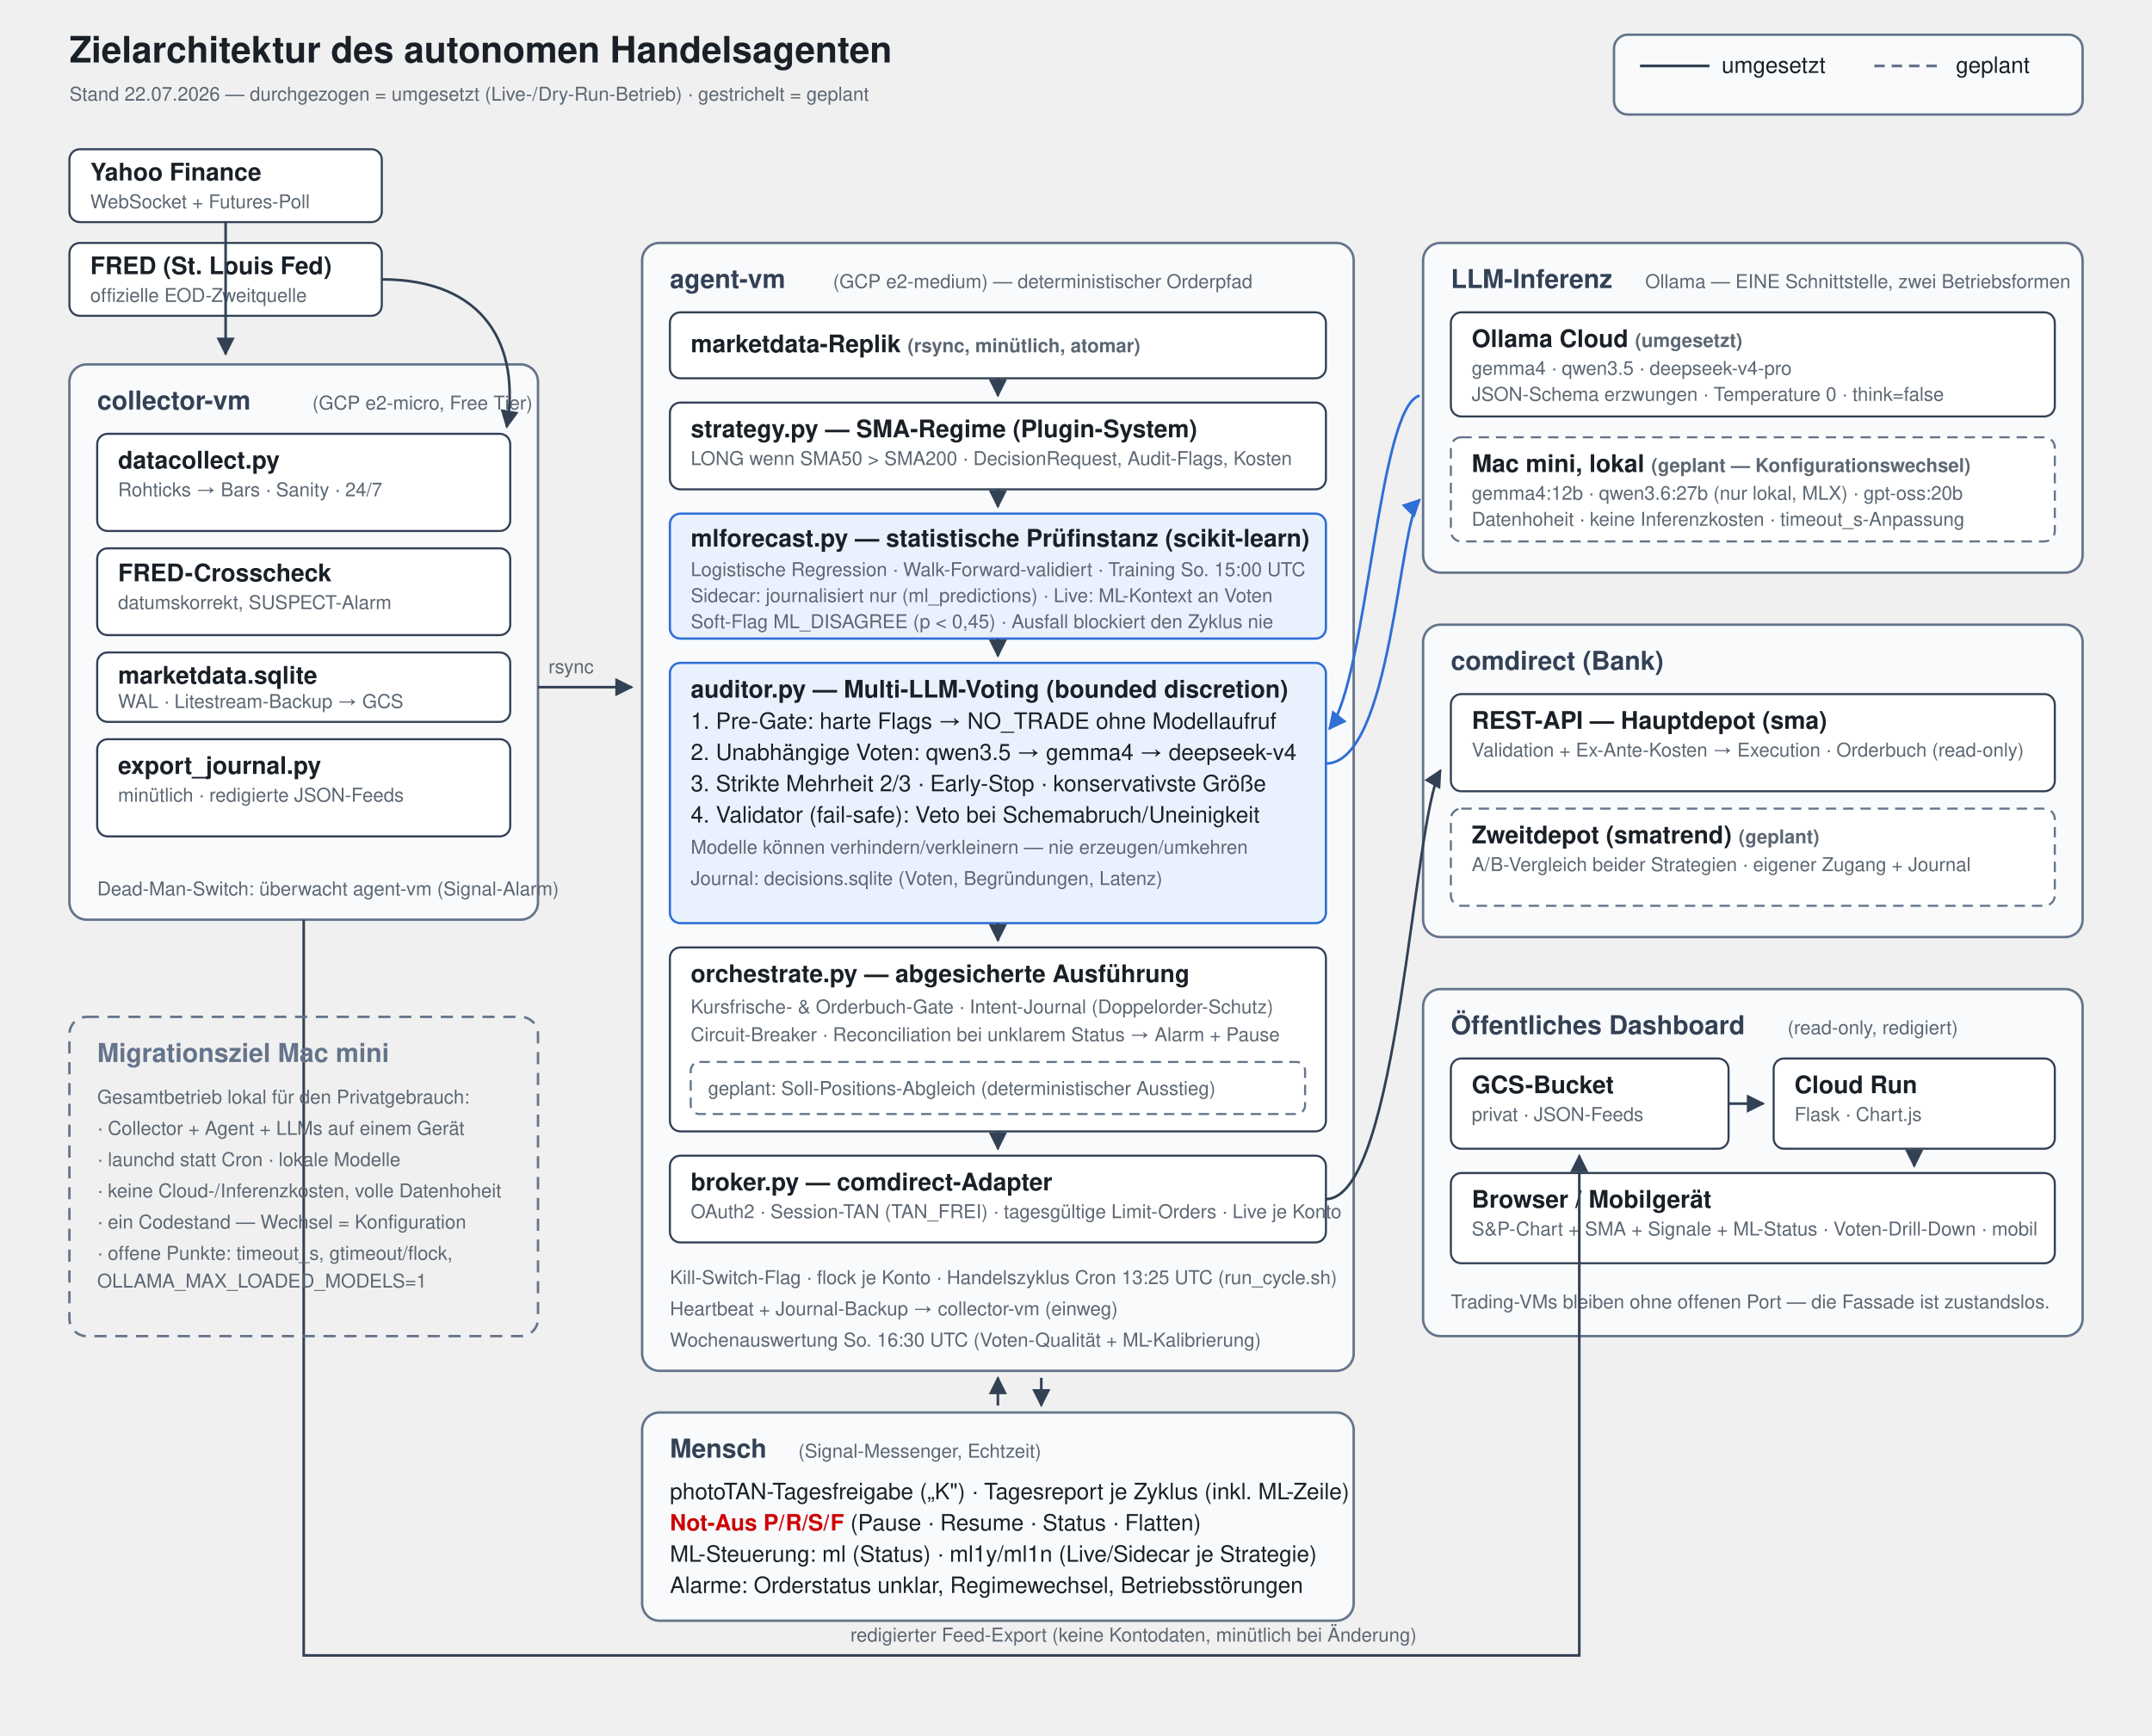
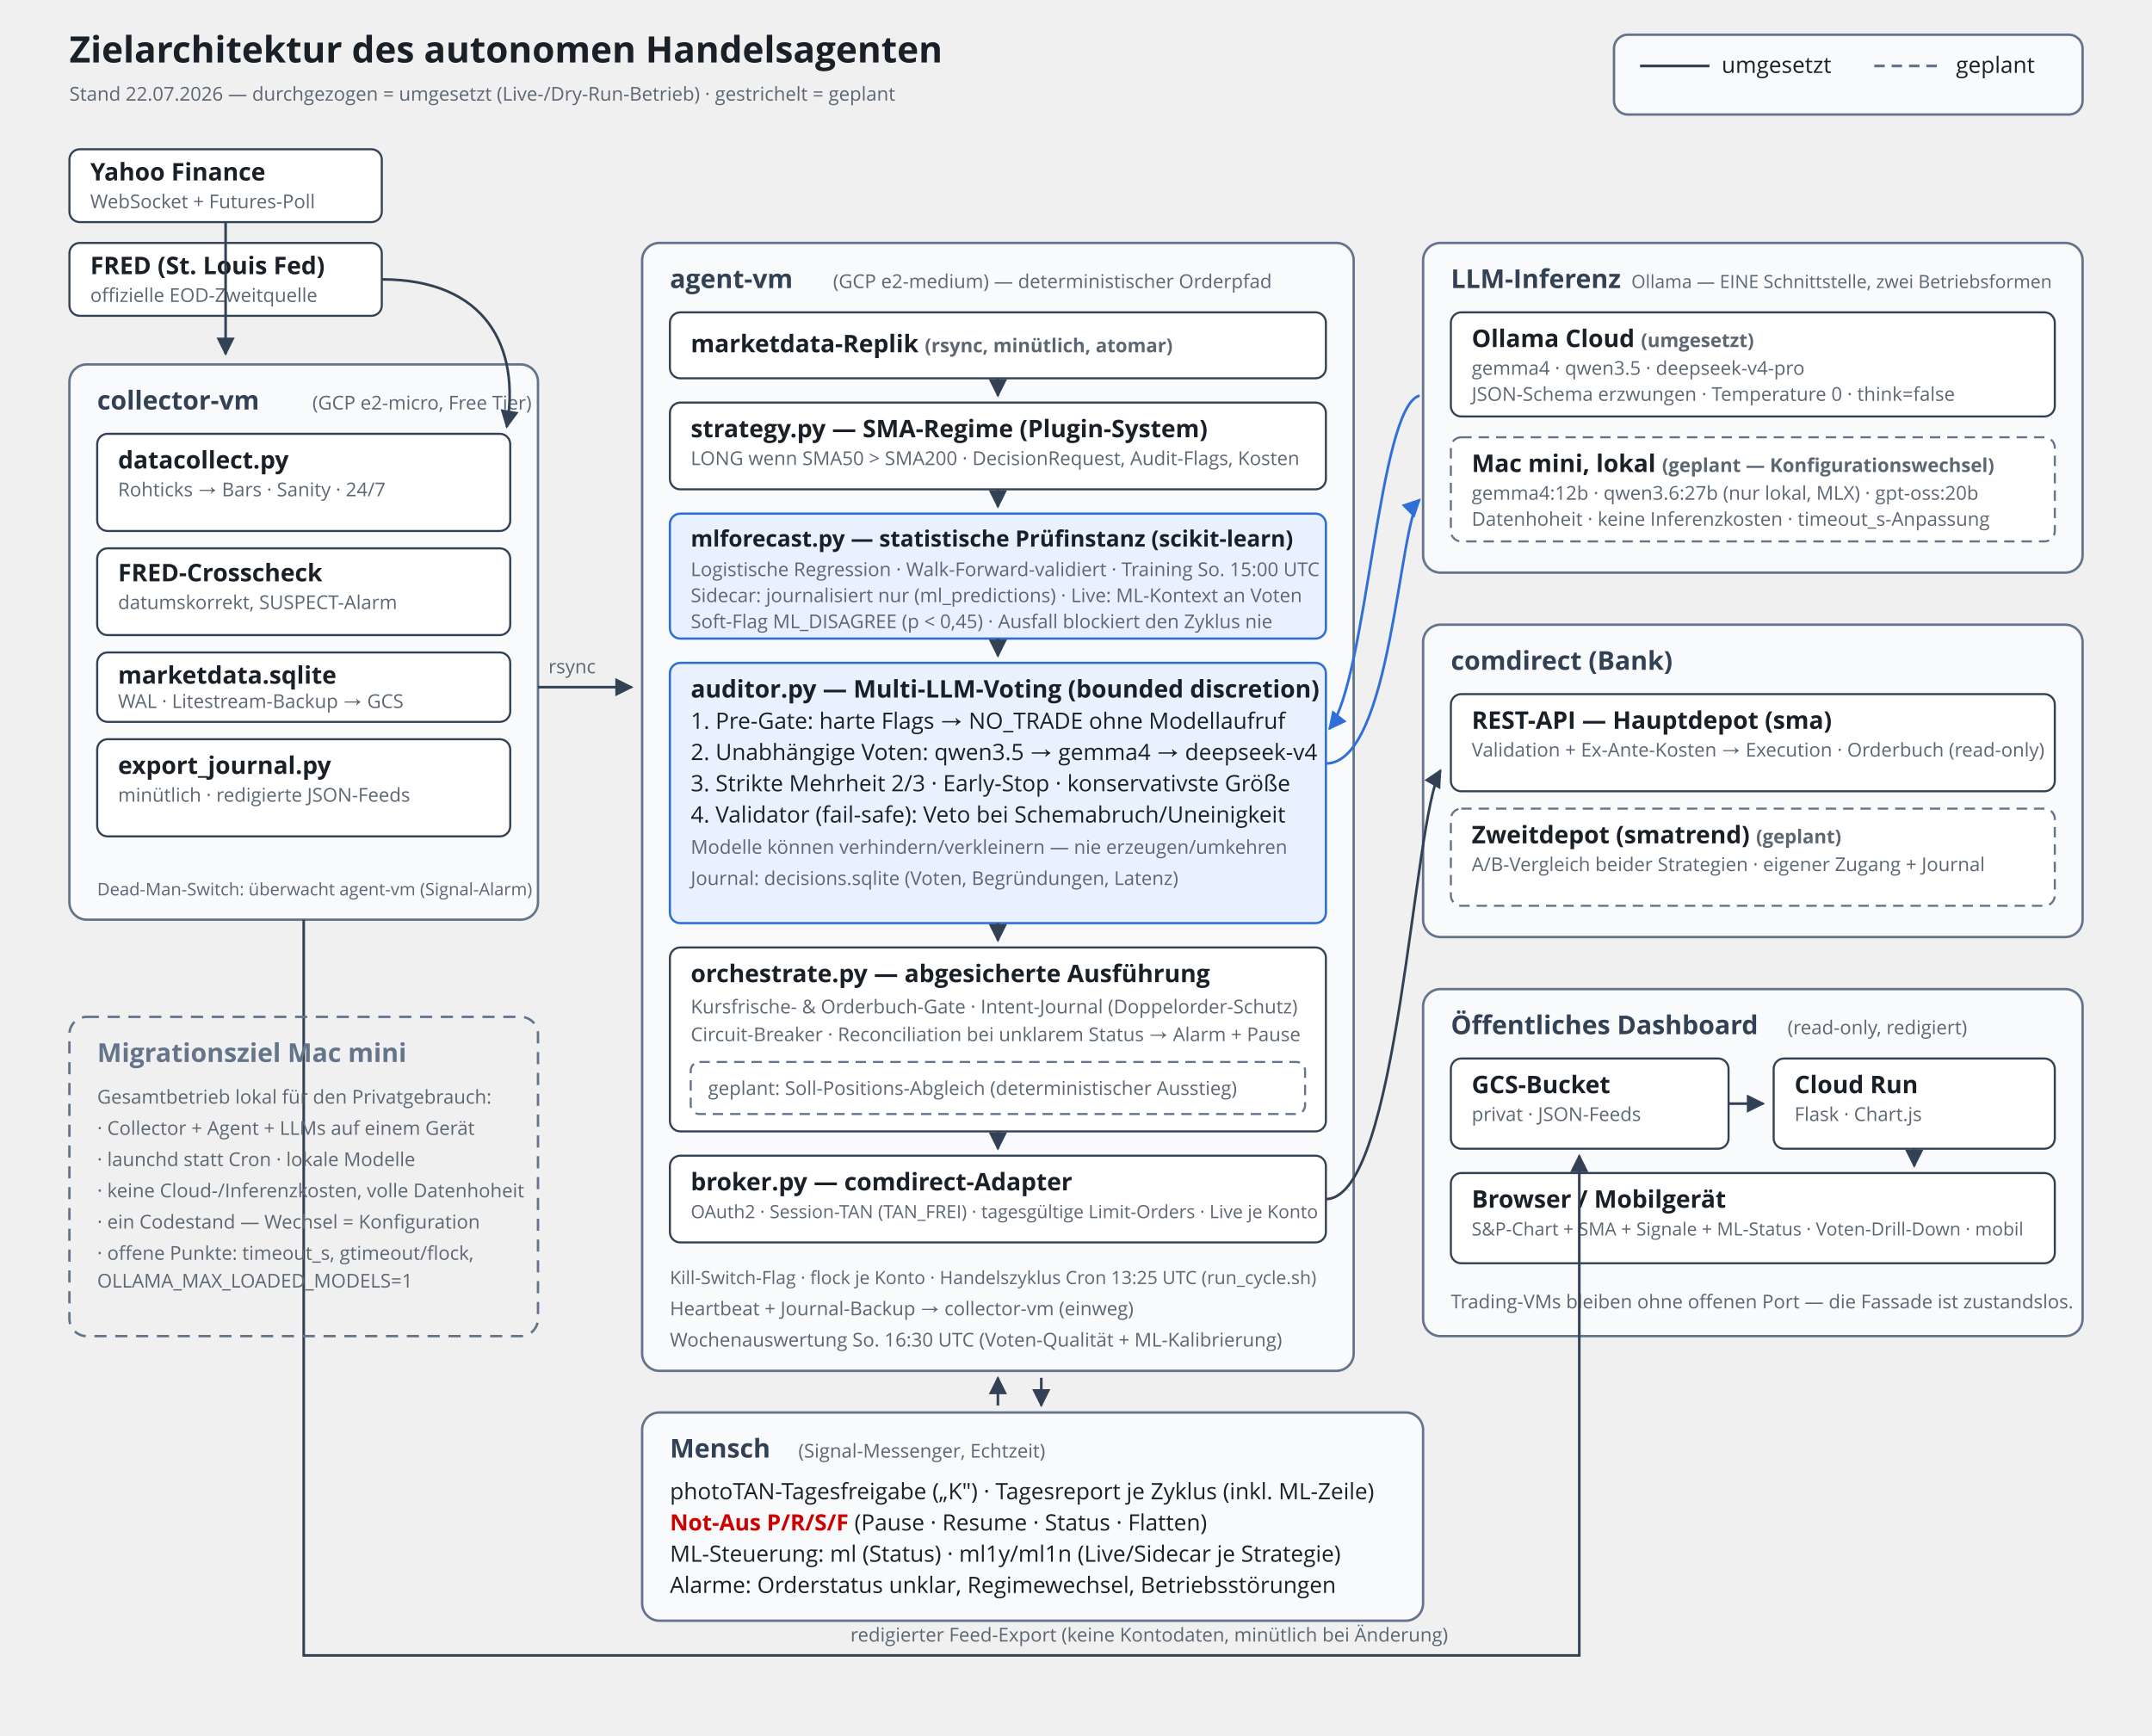
- <svg xmlns="http://www.w3.org/2000/svg" width="1240" height="1000" viewBox="0 0 1240 1000" font-family="Helvetica,Arial,sans-serif">
+ <svg xmlns="http://www.w3.org/2000/svg" width="1240" height="1000" viewBox="0 0 1240 1000" font-family="Open Sans,Helvetica,Arial,sans-serif">
  <defs>
    <marker id="arr" viewBox="0 0 10 10" refX="9" refY="5" markerWidth="7" markerHeight="7" orient="auto-start-reverse">
      <path d="M0,0 L10,5 L0,10 z" fill="#334155" />
    </marker>
    <marker id="arrb" viewBox="0 0 10 10" refX="9" refY="5" markerWidth="7" markerHeight="7" orient="auto-start-reverse">
      <path d="M0,0 L10,5 L0,10 z" fill="#2f6fd6" />
    </marker>
  </defs>
  <text x="40" y="36" font-size="21" font-weight="bold" fill="#1a2027">Zielarchitektur des autonomen Handelsagenten</text>
  <text x="40" y="58" fill="#5c6773" font-size="11px">Stand 22.07.2026 — durchgezogen = umgesetzt (Live-/Dry-Run-Betrieb) · gestrichelt = geplant</text>
  <g>
    <rect x="930" y="20" width="270" height="46" rx="8" fill="#f8fafc" stroke="#64748b" stroke-width="1.4" />
    <line x1="945" y1="38" x2="985" y2="38" stroke="#334155" stroke-width="1.6" />
    <text x="992" y="42" fill="#1a2027" font-size="13px">umgesetzt</text>
    <line x1="1080" y1="38" x2="1120" y2="38" stroke="#64748b" stroke-width="1.6" stroke-dasharray="6 4" />
    <text x="1127" y="42" fill="#1a2027" font-size="13px">geplant</text>
  </g>
  <rect x="40" y="86" width="180" height="42" rx="6" fill="#ffffff" stroke="#334155" stroke-width="1.2" />
  <text x="52" y="104" fill="#1a2027" font-size="14px" font-weight="bold">Yahoo Finance</text>
  <text x="52" y="120" fill="#5c6773" font-size="11px">WebSocket + Futures-Poll</text>
  <rect x="40" y="140" width="180" height="42" rx="6" fill="#ffffff" stroke="#334155" stroke-width="1.2" />
  <text x="52" y="158" fill="#1a2027" font-size="14px" font-weight="bold">FRED (St. Louis Fed)</text>
  <text x="52" y="174" fill="#5c6773" font-size="11px">offizielle EOD-Zweitquelle</text>
  <rect x="40" y="210" width="270" height="320" rx="10" fill="#f8fafc" stroke="#64748b" stroke-width="1.4" />
  <text x="56" y="236" fill="#334155" font-size="15px" font-weight="bold">collector-vm</text>
  <text x="180" y="236" fill="#5c6773" font-size="11px">(GCP e2-micro, Free Tier)</text>
  <rect x="56" y="250" width="238" height="56" rx="6" fill="#ffffff" stroke="#334155" stroke-width="1.2" />
  <text x="68" y="270" fill="#1a2027" font-size="14px" font-weight="bold">datacollect.py</text>
  <text x="68" y="286" fill="#5c6773" font-size="11px">Rohticks → Bars · Sanity · 24/7</text>
  <rect x="56" y="316" width="238" height="50" rx="6" fill="#ffffff" stroke="#334155" stroke-width="1.2" />
  <text x="68" y="335" fill="#1a2027" font-size="14px" font-weight="bold">FRED-Crosscheck</text>
  <text x="68" y="351" fill="#5c6773" font-size="11px">datumskorrekt, SUSPECT-Alarm</text>
  <rect x="56" y="376" width="238" height="40" rx="6" fill="#ffffff" stroke="#334155" stroke-width="1.2" />
  <text x="68" y="394" fill="#1a2027" font-size="14px" font-weight="bold">marketdata.sqlite</text>
  <text x="68" y="408" fill="#5c6773" font-size="11px">WAL · Litestream-Backup → GCS</text>
  <rect x="56" y="426" width="238" height="56" rx="6" fill="#ffffff" stroke="#334155" stroke-width="1.2" />
  <text x="68" y="446" fill="#1a2027" font-size="14px" font-weight="bold">export_journal.py</text>
  <text x="68" y="462" fill="#5c6773" font-size="11px">minütlich · redigierte JSON-Feeds</text>
-   <text x="56" y="516" fill="#5c6773" font-size="11px">Dead-Man-Switch: überwacht agent-vm (Signal-Alarm)</text>
+   <text x="56" y="516" fill="#5c6773" font-size="10px">Dead-Man-Switch: überwacht agent-vm (Signal-Alarm)</text>
  <path stroke="#334155" stroke-width="1.5" fill="none" marker-end="url(#arr)" d="M130,128 L130,204" />
  <path stroke="#334155" stroke-width="1.5" fill="none" marker-end="url(#arr)" d="M220,161 C280,161 300,200 292,246" />
  <rect x="370" y="140" width="410" height="650" rx="10" fill="#f8fafc" stroke="#64748b" stroke-width="1.4" />
  <text x="386" y="166" fill="#334155" font-size="15px" font-weight="bold">agent-vm</text>
  <text x="480" y="166" fill="#5c6773" font-size="11px">(GCP e2-medium) — deterministischer Orderpfad</text>
  <rect x="386" y="180" width="378" height="38" rx="6" fill="#ffffff" stroke="#334155" stroke-width="1.2" />
  <text x="398" y="203" fill="#1a2027" font-size="14px" font-weight="bold">marketdata-Replik <tspan fill="#5c6773" font-size="11px">(rsync, minütlich, atomar)</tspan>
  </text>
  <rect x="386" y="232" width="378" height="50" rx="6" fill="#ffffff" stroke="#334155" stroke-width="1.2" />
  <text x="398" y="252" fill="#1a2027" font-size="14px" font-weight="bold">strategy.py — SMA-Regime (Plugin-System)</text>
  <text x="398" y="268" fill="#5c6773" font-size="11px">LONG wenn SMA50 &gt; SMA200 · DecisionRequest, Audit-Flags, Kosten</text>
  <rect x="386" y="296" width="378" height="72" rx="6" fill="#eaf1fe" stroke="#2f6fd6" stroke-width="1.3" />
-   <text x="398" y="315" fill="#1a2027" font-size="14px" font-weight="bold">mlforecast.py — statistische Prüfinstanz (scikit-learn)</text>
+   <text x="398" y="315" fill="#1a2027" font-size="13px" font-weight="bold">mlforecast.py — statistische Prüfinstanz (scikit-learn)</text>
  <text x="398" y="332" fill="#5c6773" font-size="11px">Logistische Regression · Walk-Forward-validiert · Training So. 15:00 UTC</text>
  <text x="398" y="347" fill="#5c6773" font-size="11px">Sidecar: journalisiert nur (ml_predictions) · Live: ML-Kontext an Voten</text>
  <text x="398" y="362" fill="#5c6773" font-size="11px">Soft-Flag ML_DISAGREE (p &lt; 0,45) · Ausfall blockiert den Zyklus nie</text>
  <rect x="386" y="382" width="378" height="150" rx="6" fill="#eaf1fe" stroke="#2f6fd6" stroke-width="1.3" />
  <text x="398" y="402" fill="#1a2027" font-size="14px" font-weight="bold">auditor.py — Multi-LLM-Voting (bounded discretion)</text>
  <text x="398" y="420" fill="#1a2027" font-size="13px">1. Pre-Gate: harte Flags → NO_TRADE ohne Modellaufruf</text>
  <text x="398" y="438" fill="#1a2027" font-size="13px">2. Unabhängige Voten: qwen3.5 → gemma4 → deepseek-v4</text>
  <text x="398" y="456" fill="#1a2027" font-size="13px">3. Strikte Mehrheit 2/3 · Early-Stop · konservativste Größe</text>
  <text x="398" y="474" fill="#1a2027" font-size="13px">4. Validator (fail-safe): Veto bei Schemabruch/Uneinigkeit</text>
  <text x="398" y="492" fill="#5c6773" font-size="11px">Modelle können verhindern/verkleinern — nie erzeugen/umkehren</text>
  <text x="398" y="510" fill="#5c6773" font-size="11px">Journal: decisions.sqlite (Voten, Begründungen, Latenz)</text>
  <rect x="386" y="546" width="378" height="106" rx="6" fill="#ffffff" stroke="#334155" stroke-width="1.2" />
  <text x="398" y="566" fill="#1a2027" font-size="14px" font-weight="bold">orchestrate.py — abgesicherte Ausführung</text>
  <text x="398" y="584" fill="#5c6773" font-size="11px">Kursfrische- &amp; Orderbuch-Gate · Intent-Journal (Doppelorder-Schutz)</text>
  <text x="398" y="600" fill="#5c6773" font-size="11px">Circuit-Breaker · Reconciliation bei unklarem Status → Alarm + Pause</text>
  <rect x="398" y="612" width="354" height="30" rx="5" fill="#ffffff" stroke="#64748b" stroke-width="1.2" stroke-dasharray="6 4" />
  <text x="408" y="631" fill="#5c6773" font-size="11px">geplant: Soll-Positions-Abgleich (deterministischer Ausstieg)</text>
  <rect x="386" y="666" width="378" height="50" rx="6" fill="#ffffff" stroke="#334155" stroke-width="1.2" />
  <text x="398" y="686" fill="#1a2027" font-size="14px" font-weight="bold">broker.py — comdirect-Adapter</text>
-   <text x="398" y="702" fill="#5c6773" font-size="11px">OAuth2 · Session-TAN (TAN_FREI) · tagesgültige Limit-Orders · Live je Konto</text>
-   <text x="386" y="740" fill="#5c6773" font-size="11px">Kill-Switch-Flag · flock je Konto · Handelszyklus Cron 13:25 UTC (run_cycle.sh)</text>
+   <text x="398" y="702" fill="#5c6773" font-size="10.5px">OAuth2 · Session-TAN (TAN_FREI) · tagesgültige Limit-Orders · Live je Konto</text>
+   <text x="386" y="740" fill="#5c6773" font-size="10.5px">Kill-Switch-Flag · flock je Konto · Handelszyklus Cron 13:25 UTC (run_cycle.sh)</text>
  <text x="386" y="758" fill="#5c6773" font-size="11px">Heartbeat + Journal-Backup → collector-vm (einweg)</text>
  <text x="386" y="776" fill="#5c6773" font-size="11px">Wochenauswertung So. 16:30 UTC (Voten-Qualität + ML-Kalibrierung)</text>
  <path stroke="#334155" stroke-width="1.5" fill="none" marker-end="url(#arr)" d="M310,396 L364,396" />
  <text x="316" y="388" fill="#5c6773" font-size="11px">rsync</text>
  <path stroke="#334155" stroke-width="1.5" fill="none" marker-end="url(#arr)" d="M575,218 L575,228" />
  <path stroke="#334155" stroke-width="1.5" fill="none" marker-end="url(#arr)" d="M575,282 L575,292" />
  <path stroke="#334155" stroke-width="1.5" fill="none" marker-end="url(#arr)" d="M575,368 L575,378" />
  <path stroke="#334155" stroke-width="1.5" fill="none" marker-end="url(#arr)" d="M575,532 L575,542" />
  <path stroke="#334155" stroke-width="1.5" fill="none" marker-end="url(#arr)" d="M575,652 L575,662" />
  <rect x="820" y="140" width="380" height="190" rx="10" fill="#f8fafc" stroke="#64748b" stroke-width="1.4" />
  <text x="836" y="166" fill="#334155" font-size="15px" font-weight="bold">LLM-Inferenz</text>
-   <text x="948" y="166" fill="#5c6773" font-size="11px">Ollama — EINE Schnittstelle, zwei Betriebsformen</text>
+   <text x="940" y="166" fill="#5c6773" font-size="10.5px">Ollama — EINE Schnittstelle, zwei Betriebsformen</text>
  <rect x="836" y="180" width="348" height="60" rx="6" fill="#ffffff" stroke="#334155" stroke-width="1.2" />
  <text x="848" y="200" fill="#1a2027" font-size="14px" font-weight="bold">Ollama Cloud <tspan fill="#5c6773" font-size="11px">(umgesetzt)</tspan>
  </text>
  <text x="848" y="216" fill="#5c6773" font-size="11px">gemma4 · qwen3.5 · deepseek-v4-pro</text>
  <text x="848" y="231" fill="#5c6773" font-size="11px">JSON-Schema erzwungen · Temperature 0 · think=false</text>
  <rect x="836" y="252" width="348" height="60" rx="6" fill="#ffffff" stroke="#64748b" stroke-width="1.2" stroke-dasharray="6 4" />
  <text x="848" y="272" fill="#1a2027" font-size="14px" font-weight="bold">Mac mini, lokal <tspan fill="#5c6773" font-size="11px">(geplant — Konfigurationswechsel)</tspan>
  </text>
  <text x="848" y="288" fill="#5c6773" font-size="11px">gemma4:12b · qwen3.6:27b (nur lokal, MLX) · gpt-oss:20b</text>
  <text x="848" y="303" fill="#5c6773" font-size="11px">Datenhoheit · keine Inferenzkosten · timeout_s-Anpassung</text>
  <path stroke="#2f6fd6" stroke-width="1.5" fill="none" marker-end="url(#arrb)" d="M764,440 C802,440 806,300 818,288" />
  <path stroke="#2f6fd6" stroke-width="1.5" fill="none" marker-end="url(#arrb)" d="M818,228 C794,234 788,392 766,420" />
  <rect x="820" y="360" width="380" height="180" rx="10" fill="#f8fafc" stroke="#64748b" stroke-width="1.4" />
  <text x="836" y="386" fill="#334155" font-size="15px" font-weight="bold">comdirect (Bank)</text>
  <rect x="836" y="400" width="348" height="56" rx="6" fill="#ffffff" stroke="#334155" stroke-width="1.2" />
  <text x="848" y="420" fill="#1a2027" font-size="14px" font-weight="bold">REST-API — Hauptdepot (sma)</text>
  <text x="848" y="436" fill="#5c6773" font-size="11px">Validation + Ex-Ante-Kosten → Execution · Orderbuch (read-only)</text>
  <rect x="836" y="466" width="348" height="56" rx="6" fill="#ffffff" stroke="#64748b" stroke-width="1.2" stroke-dasharray="6 4" />
  <text x="848" y="486" fill="#1a2027" font-size="14px" font-weight="bold">Zweitdepot (smatrend) <tspan fill="#5c6773" font-size="11px">(geplant)</tspan>
  </text>
  <text x="848" y="502" fill="#5c6773" font-size="11px">A/B-Vergleich beider Strategien · eigener Zugang + Journal</text>
  <path stroke="#334155" stroke-width="1.5" fill="none" marker-end="url(#arr)" d="M764,691 C806,691 814,472 830,444" />
-   <rect x="370" y="814" width="410" height="120" rx="10" fill="#f8fafc" stroke="#64748b" stroke-width="1.4" />
+   <rect x="370" y="814" width="450" height="120" rx="10" fill="#f8fafc" stroke="#64748b" stroke-width="1.4" />
  <text x="386" y="840" fill="#334155" font-size="15px" font-weight="bold">Mensch</text>
  <text x="460" y="840" fill="#5c6773" font-size="11px">(Signal-Messenger, Echtzeit)</text>
  <text x="386" y="864" fill="#1a2027" font-size="13px">photoTAN-Tagesfreigabe („K") · Tagesreport je Zyklus (inkl. ML-Zeile)</text>
  <text x="386" y="882" fill="#1a2027" font-size="13px">
    <tspan fill="#cd0100" font-weight="bold">Not-Aus P/R/S/F</tspan> (Pause · Resume · Status · Flatten)</text>
  <text x="386" y="900" fill="#1a2027" font-size="13px">ML-Steuerung: ml (Status) · ml1y/ml1n (Live/Sidecar je Strategie)</text>
  <text x="386" y="918" fill="#1a2027" font-size="13px">Alarme: Orderstatus unklar, Regimewechsel, Betriebsstörungen</text>
  <path stroke="#334155" stroke-width="1.5" fill="none" marker-end="url(#arr)" d="M575,810 L575,794" />
  <path stroke="#334155" stroke-width="1.5" fill="none" marker-end="url(#arr)" d="M600,794 L600,810" />
  <rect x="820" y="570" width="380" height="200" rx="10" fill="#f8fafc" stroke="#64748b" stroke-width="1.4" />
  <text x="836" y="596" fill="#334155" font-size="15px" font-weight="bold">Öffentliches Dashboard</text>
  <text x="1030" y="596" fill="#5c6773" font-size="11px">(read-only, redigiert)</text>
  <rect x="836" y="610" width="160" height="52" rx="6" fill="#ffffff" stroke="#334155" stroke-width="1.2" />
  <text x="848" y="630" fill="#1a2027" font-size="14px" font-weight="bold">GCS-Bucket</text>
  <text x="848" y="646" fill="#5c6773" font-size="11px">privat · JSON-Feeds</text>
  <rect x="1022" y="610" width="162" height="52" rx="6" fill="#ffffff" stroke="#334155" stroke-width="1.2" />
  <text x="1034" y="630" fill="#1a2027" font-size="14px" font-weight="bold">Cloud Run</text>
  <text x="1034" y="646" fill="#5c6773" font-size="11px">Flask · Chart.js</text>
  <path stroke="#334155" stroke-width="1.5" fill="none" marker-end="url(#arr)" d="M996,636 L1016,636" />
  <rect x="836" y="676" width="348" height="52" rx="6" fill="#ffffff" stroke="#334155" stroke-width="1.2" />
  <text x="848" y="696" fill="#1a2027" font-size="14px" font-weight="bold">Browser / Mobilgerät</text>
-   <text x="848" y="712" fill="#5c6773" font-size="11px">S&amp;P-Chart + SMA + Signale + ML-Status · Voten-Drill-Down · mobil</text>
+   <text x="848" y="712" fill="#5c6773" font-size="10.5px">S&amp;P-Chart + SMA + Signale + ML-Status · Voten-Drill-Down · mobil</text>
  <path stroke="#334155" stroke-width="1.5" fill="none" marker-end="url(#arr)" d="M1103,662 L1103,672" />
  <text x="836" y="754" fill="#5c6773" font-size="11px">Trading-VMs bleiben ohne offenen Port — die Fassade ist zustandslos.</text>
  <path stroke="#334155" stroke-width="1.5" fill="none" marker-end="url(#arr)" d="M175,530 L175,954 L910,954 L910,666" />
  <text x="490" y="946" fill="#5c6773" font-size="11px">redigierter Feed-Export (keine Kontodaten, minütlich bei Änderung)</text>
  <rect x="40" y="586" width="270" height="184" rx="10" fill="none" stroke="#64748b" stroke-width="1.4" stroke-dasharray="7 5" />
  <text x="56" y="612" fill="#64748b" font-size="15px" font-weight="bold">Migrationsziel Mac mini</text>
  <text x="56" y="636" fill="#5c6773" font-size="11px">Gesamtbetrieb lokal für den Privatgebrauch:</text>
  <text x="56" y="654" fill="#5c6773" font-size="11px">· Collector + Agent + LLMs auf einem Gerät</text>
  <text x="56" y="672" fill="#5c6773" font-size="11px">· launchd statt Cron · lokale Modelle</text>
  <text x="56" y="690" fill="#5c6773" font-size="11px">· keine Cloud-/Inferenzkosten, volle Datenhoheit</text>
  <text x="56" y="708" fill="#5c6773" font-size="11px">· ein Codestand — Wechsel = Konfiguration</text>
  <text x="56" y="726" fill="#5c6773" font-size="11px">· offene Punkte: timeout_s, gtimeout/flock,</text>
  <text x="56" y="742" fill="#5c6773" font-size="11px">  OLLAMA_MAX_LOADED_MODELS=1</text>
</svg>
